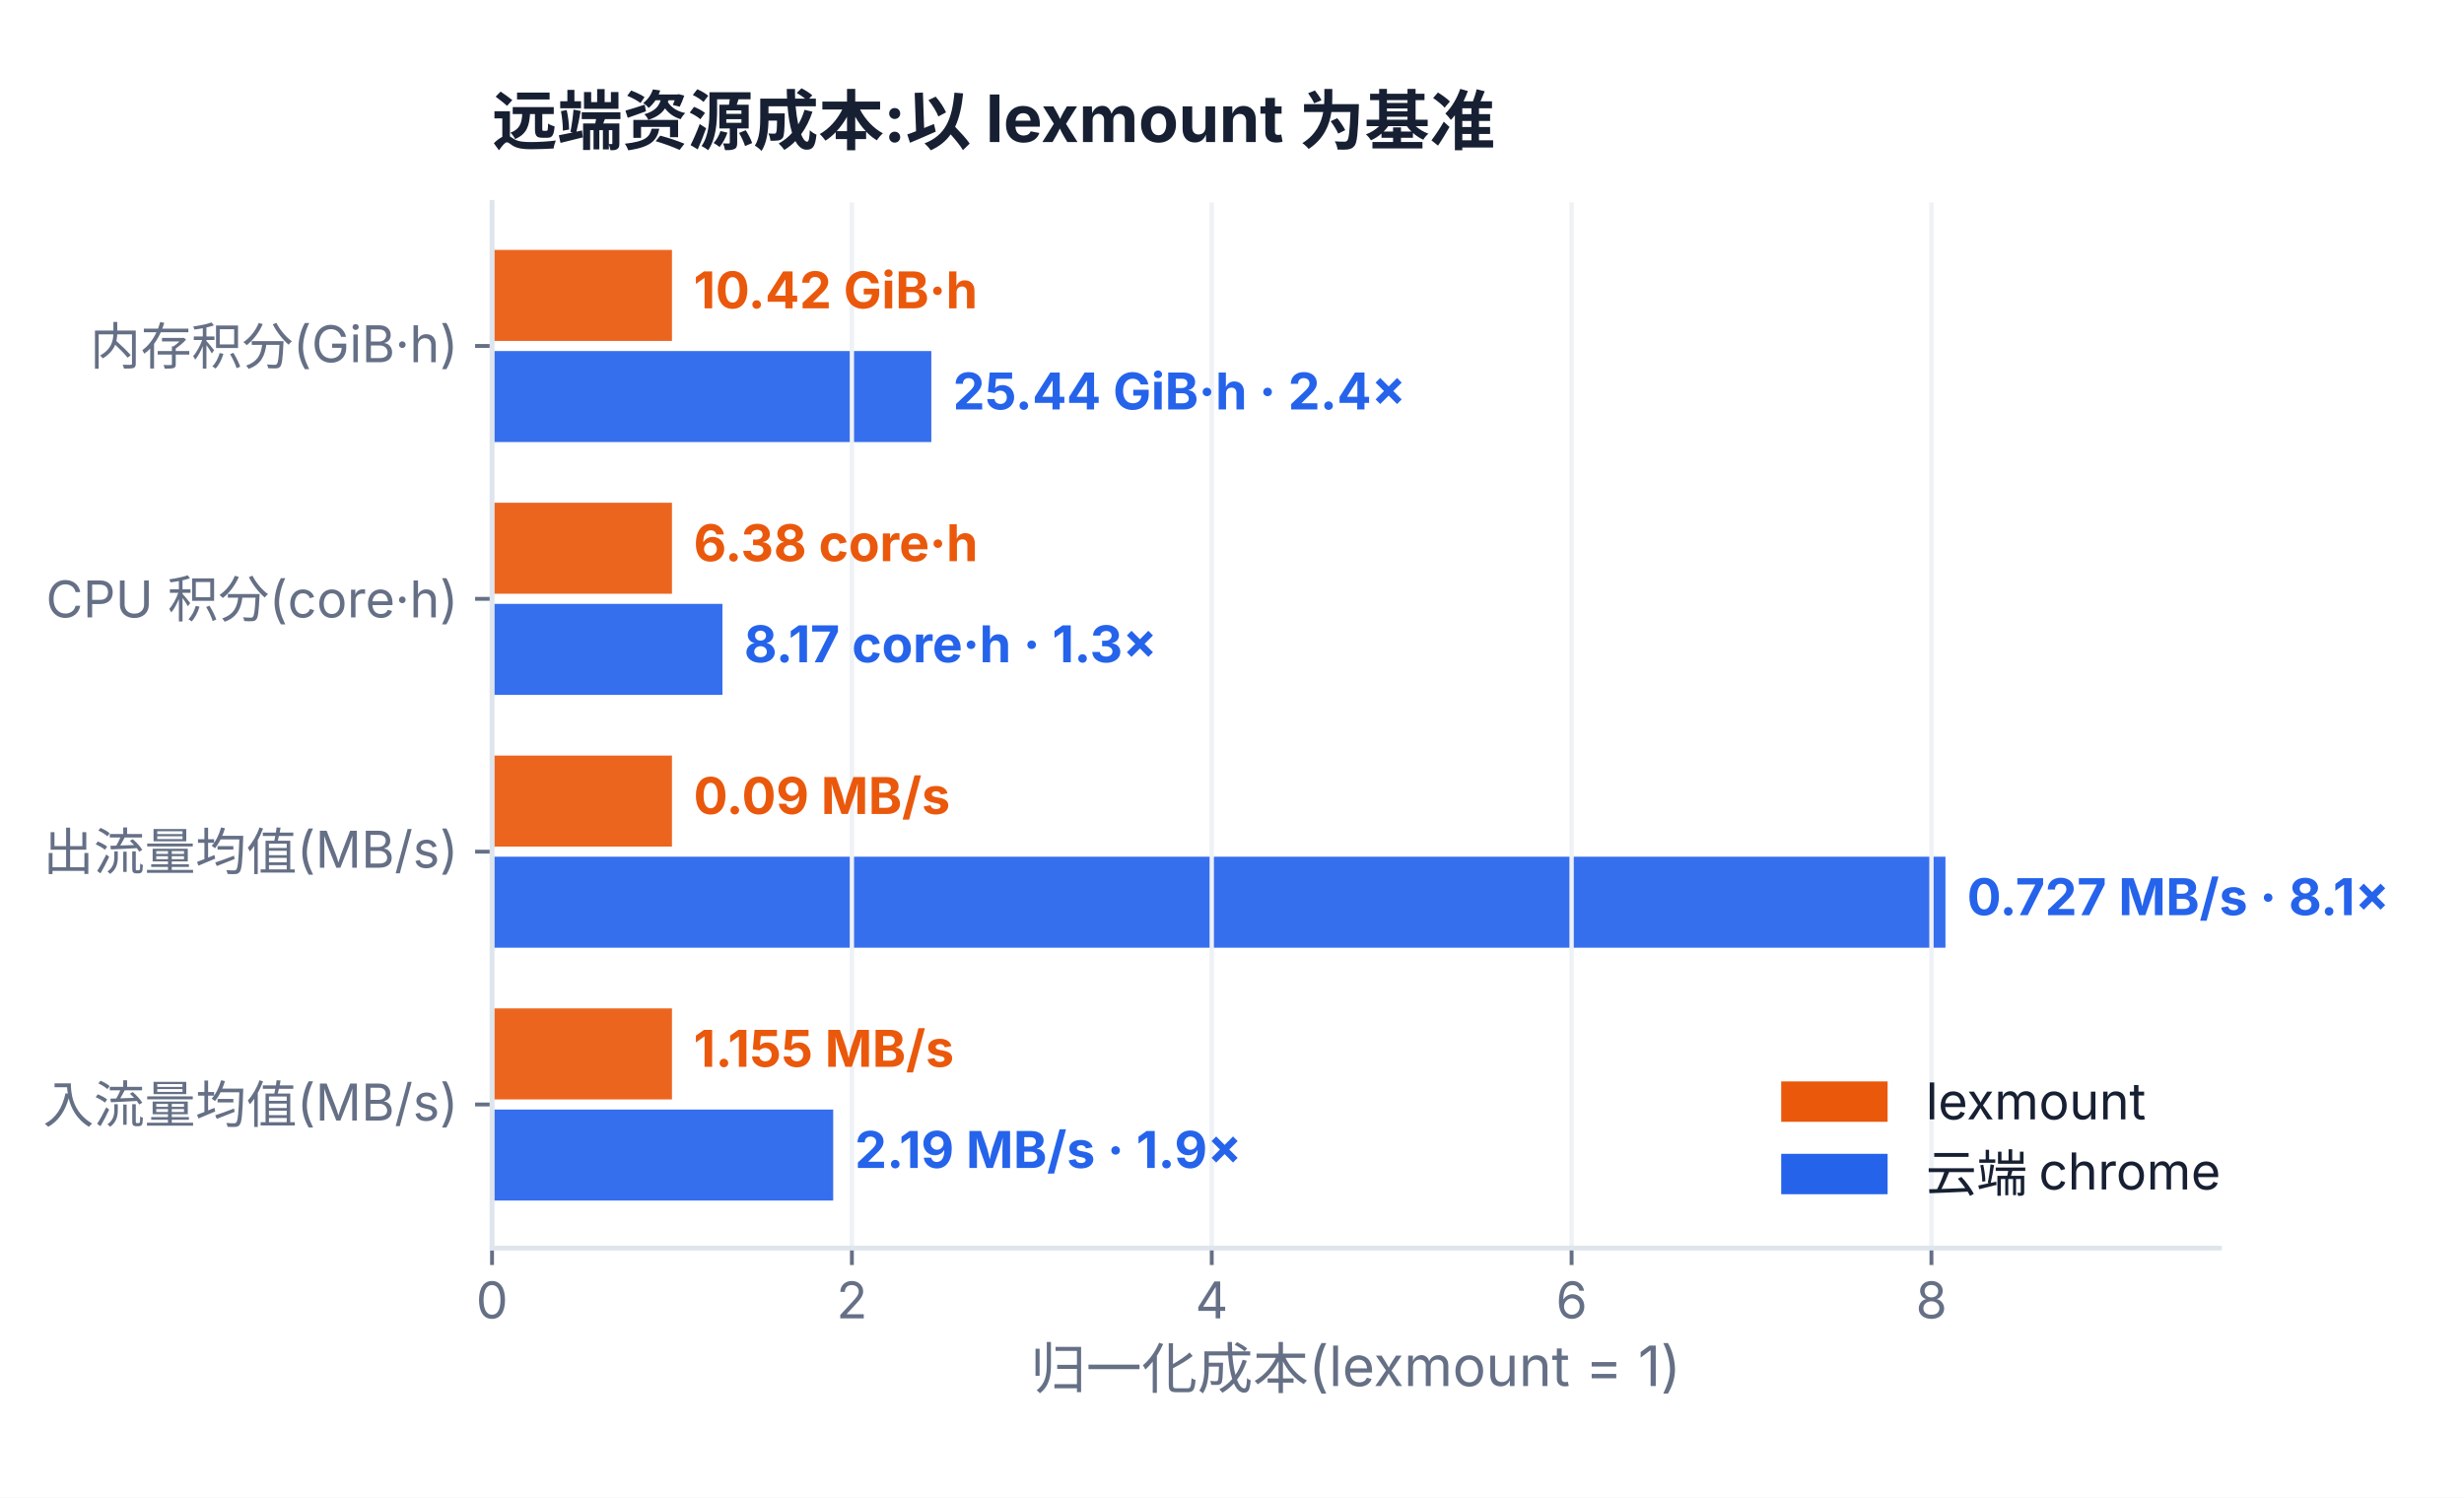
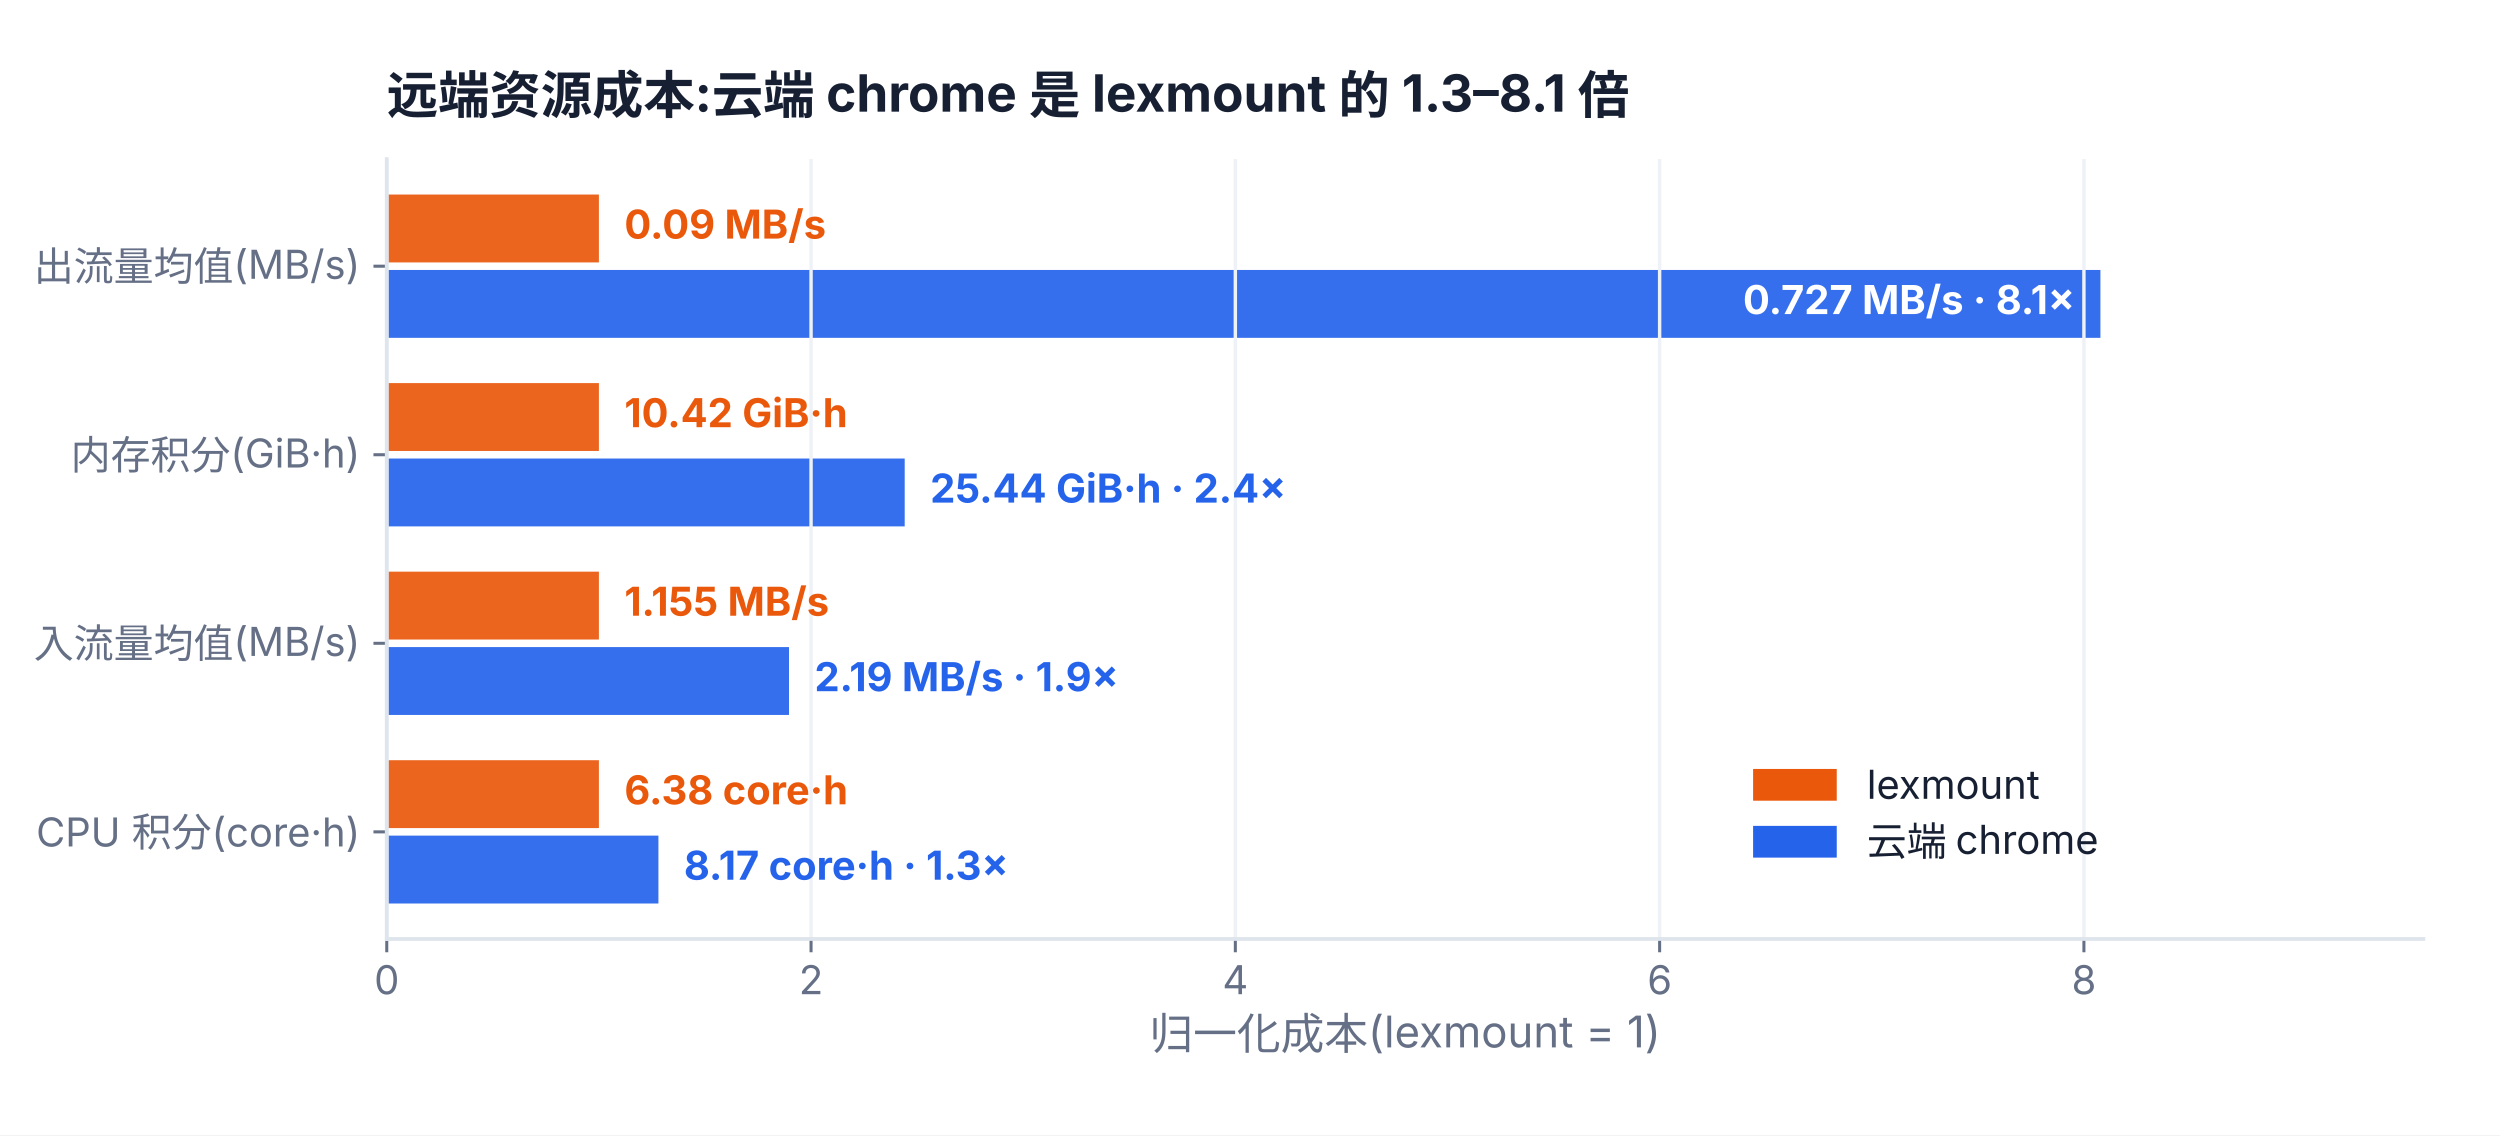
- <svg xmlns="http://www.w3.org/2000/svg" xmlns:xlink="http://www.w3.org/1999/xlink" width="509.431pt" height="309.672pt" viewBox="0 0 509.431 309.672" version="1.1">
+ <svg xmlns="http://www.w3.org/2000/svg" xmlns:xlink="http://www.w3.org/1999/xlink" width="657.568pt" height="298.584pt" viewBox="0 0 657.568 298.584" version="1.1">
  <defs>
    <style type="text/css">*{stroke-linejoin: round; stroke-linecap: butt}</style>
  </defs>
  <g id="figure_1">
    <g id="patch_1">
-       <path d="M 0 309.672  L 509.431 309.672  L 509.431 0  L 0 0  z " style="fill: #ffffff" />
+       <path d="M 0 298.584  L 657.568 298.584  L 657.568 -0  L 0 -0  z " style="fill: #ffffff" />
    </g>
    <g id="axes_1">
      <g id="patch_2">
-         <path d="M 101.728 258.06  L 458.848 258.06  L 458.848 41.844  L 101.728 41.844  z " style="fill: #ffffff" />
+         <path d="M 101.728 246.972  L 637.408 246.972  L 637.408 41.844  L 101.728 41.844  z " style="fill: #ffffff" />
      </g>
      <g id="patch_3">
-         <path d="M 101.728 72.583  L 192.55 72.583  L 192.55 91.402  L 101.728 91.402  z " clip-path="url(#p9e6c325303)" style="fill: #2563eb; opacity: 0.92" />
+         <path d="M 101.728 71.006  L 552.468 71.006  L 552.468 88.861  L 101.728 88.861  z " clip-path="url(#pd956cc68bf)" style="fill: #2563eb; opacity: 0.92" />
      </g>
      <g id="patch_4">
-         <path d="M 101.728 51.672  L 138.928 51.672  L 138.928 70.492  L 101.728 70.492  z " clip-path="url(#p9e6c325303)" style="fill: #ea580c; opacity: 0.92" />
+         <path d="M 101.728 51.168  L 157.528 51.168  L 157.528 69.023  L 101.728 69.023  z " clip-path="url(#pd956cc68bf)" style="fill: #ea580c; opacity: 0.92" />
      </g>
      <g id="patch_5">
-         <path d="M 101.728 124.859  L 149.365 124.859  L 149.365 143.679  L 101.728 143.679  z " clip-path="url(#p9e6c325303)" style="fill: #2563eb; opacity: 0.92" />
+         <path d="M 101.728 120.602  L 237.961 120.602  L 237.961 138.457  L 101.728 138.457  z " clip-path="url(#pd956cc68bf)" style="fill: #2563eb; opacity: 0.92" />
      </g>
      <g id="patch_6">
-         <path d="M 101.728 103.949  L 138.928 103.949  L 138.928 122.768  L 101.728 122.768  z " clip-path="url(#p9e6c325303)" style="fill: #ea580c; opacity: 0.92" />
+         <path d="M 101.728 100.764  L 157.528 100.764  L 157.528 118.618  L 101.728 118.618  z " clip-path="url(#pd956cc68bf)" style="fill: #ea580c; opacity: 0.92" />
      </g>
      <g id="patch_7">
-         <path d="M 101.728 177.136  L 402.221 177.136  L 402.221 195.956  L 101.728 195.956  z " clip-path="url(#p9e6c325303)" style="fill: #2563eb; opacity: 0.92" />
+         <path d="M 101.728 170.198  L 207.531 170.198  L 207.531 188.052  L 101.728 188.052  z " clip-path="url(#pd956cc68bf)" style="fill: #2563eb; opacity: 0.92" />
      </g>
      <g id="patch_8">
-         <path d="M 101.728 156.225  L 138.928 156.225  L 138.928 175.045  L 101.728 175.045  z " clip-path="url(#p9e6c325303)" style="fill: #ea580c; opacity: 0.92" />
+         <path d="M 101.728 150.36  L 157.528 150.36  L 157.528 168.214  L 101.728 168.214  z " clip-path="url(#pd956cc68bf)" style="fill: #ea580c; opacity: 0.92" />
      </g>
      <g id="patch_9">
-         <path d="M 101.728 229.413  L 172.263 229.413  L 172.263 248.232  L 101.728 248.232  z " clip-path="url(#p9e6c325303)" style="fill: #2563eb; opacity: 0.92" />
+         <path d="M 101.728 219.794  L 173.184 219.794  L 173.184 237.648  L 101.728 237.648  z " clip-path="url(#pd956cc68bf)" style="fill: #2563eb; opacity: 0.92" />
      </g>
      <g id="patch_10">
-         <path d="M 101.728 208.502  L 138.928 208.502  L 138.928 227.322  L 101.728 227.322  z " clip-path="url(#p9e6c325303)" style="fill: #ea580c; opacity: 0.92" />
+         <path d="M 101.728 199.955  L 157.528 199.955  L 157.528 217.81  L 101.728 217.81  z " clip-path="url(#pd956cc68bf)" style="fill: #ea580c; opacity: 0.92" />
      </g>
      <g id="matplotlib.axis_1">
        <g id="xtick_1">
          <g id="line2d_1">
-             <path d="M 101.728 258.06  L 101.728 41.844  " clip-path="url(#p9e6c325303)" style="fill: none; stroke: #eef1f5; stroke-width: 0.9; stroke-linecap: square" />
+             <path d="M 101.728 246.972  L 101.728 41.844  " clip-path="url(#pd956cc68bf)" style="fill: none; stroke: #eef1f5; stroke-width: 0.9; stroke-linecap: square" />
          </g>
          <g id="line2d_2">
            <defs>
              <path id="m05a41578aa" d="M 0 0  L 0 3.5  " style="stroke: #657086; stroke-width: 0.8" />
            </defs>
            <g>
-               <use xlink:href="#m05a41578aa" x="101.728" y="258.06" style="fill: #657086; stroke: #657086; stroke-width: 0.8" />
+               <use xlink:href="#m05a41578aa" x="101.728" y="246.972" style="fill: #657086; stroke: #657086; stroke-width: 0.8" />
            </g>
          </g>
          <g id="text_1">
-             <text style="font-size: 10.5px; font-family: 'PingFang SC', 'Noto Sans SC', 'Inter', 'Helvetica', 'DejaVu Sans', 'Bitstream Vera Sans', 'Computer Modern Sans Serif', 'Lucida Grande', 'Verdana', 'Geneva', 'Lucid', 'Arial', 'Avant Garde', sans-serif; text-anchor: middle; fill: #657086" x="101.728" y="272.592" transform="rotate(-0 101.728 272.5922)">0</text>
+             <text style="font-size: 10.5px; font-family: 'PingFang SC', 'Noto Sans SC', 'Inter', 'Helvetica', 'DejaVu Sans', 'Bitstream Vera Sans', 'Computer Modern Sans Serif', 'Lucida Grande', 'Verdana', 'Geneva', 'Lucid', 'Arial', 'Avant Garde', sans-serif; text-anchor: middle; fill: #657086" x="101.728" y="261.504" transform="rotate(-0 101.728 261.5043)">0</text>
          </g>
        </g>
        <g id="xtick_2">
          <g id="line2d_3">
-             <path d="M 176.128 258.06  L 176.128 41.844  " clip-path="url(#p9e6c325303)" style="fill: none; stroke: #eef1f5; stroke-width: 0.9; stroke-linecap: square" />
+             <path d="M 213.328 246.972  L 213.328 41.844  " clip-path="url(#pd956cc68bf)" style="fill: none; stroke: #eef1f5; stroke-width: 0.9; stroke-linecap: square" />
          </g>
          <g id="line2d_4">
            <g>
-               <use xlink:href="#m05a41578aa" x="176.128" y="258.06" style="fill: #657086; stroke: #657086; stroke-width: 0.8" />
+               <use xlink:href="#m05a41578aa" x="213.328" y="246.972" style="fill: #657086; stroke: #657086; stroke-width: 0.8" />
            </g>
          </g>
          <g id="text_2">
-             <text style="font-size: 10.5px; font-family: 'PingFang SC', 'Noto Sans SC', 'Inter', 'Helvetica', 'DejaVu Sans', 'Bitstream Vera Sans', 'Computer Modern Sans Serif', 'Lucida Grande', 'Verdana', 'Geneva', 'Lucid', 'Arial', 'Avant Garde', sans-serif; text-anchor: middle; fill: #657086" x="176.128" y="272.592" transform="rotate(-0 176.128 272.5922)">2</text>
+             <text style="font-size: 10.5px; font-family: 'PingFang SC', 'Noto Sans SC', 'Inter', 'Helvetica', 'DejaVu Sans', 'Bitstream Vera Sans', 'Computer Modern Sans Serif', 'Lucida Grande', 'Verdana', 'Geneva', 'Lucid', 'Arial', 'Avant Garde', sans-serif; text-anchor: middle; fill: #657086" x="213.328" y="261.504" transform="rotate(-0 213.328 261.5043)">2</text>
          </g>
        </g>
        <g id="xtick_3">
          <g id="line2d_5">
-             <path d="M 250.528 258.06  L 250.528 41.844  " clip-path="url(#p9e6c325303)" style="fill: none; stroke: #eef1f5; stroke-width: 0.9; stroke-linecap: square" />
+             <path d="M 324.928 246.972  L 324.928 41.844  " clip-path="url(#pd956cc68bf)" style="fill: none; stroke: #eef1f5; stroke-width: 0.9; stroke-linecap: square" />
          </g>
          <g id="line2d_6">
            <g>
-               <use xlink:href="#m05a41578aa" x="250.528" y="258.06" style="fill: #657086; stroke: #657086; stroke-width: 0.8" />
+               <use xlink:href="#m05a41578aa" x="324.928" y="246.972" style="fill: #657086; stroke: #657086; stroke-width: 0.8" />
            </g>
          </g>
          <g id="text_3">
-             <text style="font-size: 10.5px; font-family: 'PingFang SC', 'Noto Sans SC', 'Inter', 'Helvetica', 'DejaVu Sans', 'Bitstream Vera Sans', 'Computer Modern Sans Serif', 'Lucida Grande', 'Verdana', 'Geneva', 'Lucid', 'Arial', 'Avant Garde', sans-serif; text-anchor: middle; fill: #657086" x="250.528" y="272.592" transform="rotate(-0 250.528 272.5922)">4</text>
+             <text style="font-size: 10.5px; font-family: 'PingFang SC', 'Noto Sans SC', 'Inter', 'Helvetica', 'DejaVu Sans', 'Bitstream Vera Sans', 'Computer Modern Sans Serif', 'Lucida Grande', 'Verdana', 'Geneva', 'Lucid', 'Arial', 'Avant Garde', sans-serif; text-anchor: middle; fill: #657086" x="324.928" y="261.504" transform="rotate(-0 324.928 261.5043)">4</text>
          </g>
        </g>
        <g id="xtick_4">
          <g id="line2d_7">
-             <path d="M 324.928 258.06  L 324.928 41.844  " clip-path="url(#p9e6c325303)" style="fill: none; stroke: #eef1f5; stroke-width: 0.9; stroke-linecap: square" />
+             <path d="M 436.528 246.972  L 436.528 41.844  " clip-path="url(#pd956cc68bf)" style="fill: none; stroke: #eef1f5; stroke-width: 0.9; stroke-linecap: square" />
          </g>
          <g id="line2d_8">
            <g>
-               <use xlink:href="#m05a41578aa" x="324.928" y="258.06" style="fill: #657086; stroke: #657086; stroke-width: 0.8" />
+               <use xlink:href="#m05a41578aa" x="436.528" y="246.972" style="fill: #657086; stroke: #657086; stroke-width: 0.8" />
            </g>
          </g>
          <g id="text_4">
-             <text style="font-size: 10.5px; font-family: 'PingFang SC', 'Noto Sans SC', 'Inter', 'Helvetica', 'DejaVu Sans', 'Bitstream Vera Sans', 'Computer Modern Sans Serif', 'Lucida Grande', 'Verdana', 'Geneva', 'Lucid', 'Arial', 'Avant Garde', sans-serif; text-anchor: middle; fill: #657086" x="324.928" y="272.592" transform="rotate(-0 324.928 272.5922)">6</text>
+             <text style="font-size: 10.5px; font-family: 'PingFang SC', 'Noto Sans SC', 'Inter', 'Helvetica', 'DejaVu Sans', 'Bitstream Vera Sans', 'Computer Modern Sans Serif', 'Lucida Grande', 'Verdana', 'Geneva', 'Lucid', 'Arial', 'Avant Garde', sans-serif; text-anchor: middle; fill: #657086" x="436.528" y="261.504" transform="rotate(-0 436.528 261.5043)">6</text>
          </g>
        </g>
        <g id="xtick_5">
          <g id="line2d_9">
-             <path d="M 399.328 258.06  L 399.328 41.844  " clip-path="url(#p9e6c325303)" style="fill: none; stroke: #eef1f5; stroke-width: 0.9; stroke-linecap: square" />
+             <path d="M 548.128 246.972  L 548.128 41.844  " clip-path="url(#pd956cc68bf)" style="fill: none; stroke: #eef1f5; stroke-width: 0.9; stroke-linecap: square" />
          </g>
          <g id="line2d_10">
            <g>
-               <use xlink:href="#m05a41578aa" x="399.328" y="258.06" style="fill: #657086; stroke: #657086; stroke-width: 0.8" />
+               <use xlink:href="#m05a41578aa" x="548.128" y="246.972" style="fill: #657086; stroke: #657086; stroke-width: 0.8" />
            </g>
          </g>
          <g id="text_5">
-             <text style="font-size: 10.5px; font-family: 'PingFang SC', 'Noto Sans SC', 'Inter', 'Helvetica', 'DejaVu Sans', 'Bitstream Vera Sans', 'Computer Modern Sans Serif', 'Lucida Grande', 'Verdana', 'Geneva', 'Lucid', 'Arial', 'Avant Garde', sans-serif; text-anchor: middle; fill: #657086" x="399.328" y="272.592" transform="rotate(-0 399.328 272.5922)">8</text>
+             <text style="font-size: 10.5px; font-family: 'PingFang SC', 'Noto Sans SC', 'Inter', 'Helvetica', 'DejaVu Sans', 'Bitstream Vera Sans', 'Computer Modern Sans Serif', 'Lucida Grande', 'Verdana', 'Geneva', 'Lucid', 'Arial', 'Avant Garde', sans-serif; text-anchor: middle; fill: #657086" x="548.128" y="261.504" transform="rotate(-0 548.128 261.5043)">8</text>
          </g>
        </g>
        <g id="text_6">
-           <text style="font-size: 11.5px; font-family: 'PingFang SC', 'Noto Sans SC', 'Inter', 'Helvetica', 'DejaVu Sans', 'Bitstream Vera Sans', 'Computer Modern Sans Serif', 'Lucida Grande', 'Verdana', 'Geneva', 'Lucid', 'Arial', 'Avant Garde', sans-serif; text-anchor: middle; fill: #657086" x="280.288" y="287.115" transform="rotate(-0 280.288 287.1148)">归一化成本(lexmount = 1)</text>
+           <text style="font-size: 11.5px; font-family: 'PingFang SC', 'Noto Sans SC', 'Inter', 'Helvetica', 'DejaVu Sans', 'Bitstream Vera Sans', 'Computer Modern Sans Serif', 'Lucida Grande', 'Verdana', 'Geneva', 'Lucid', 'Arial', 'Avant Garde', sans-serif; text-anchor: middle; fill: #657086" x="369.568" y="276.027" transform="rotate(-0 369.568 276.0267)">归一化成本(lexmount = 1)</text>
        </g>
      </g>
      <g id="matplotlib.axis_2">
        <g id="ytick_1">
          <g id="line2d_11">
            <defs>
              <path id="m4ca97a2f1e" d="M 0 0  L -3.5 0  " style="stroke: #657086; stroke-width: 0.8" />
            </defs>
            <g>
-               <use xlink:href="#m4ca97a2f1e" x="101.728" y="71.537" style="fill: #657086; stroke: #657086; stroke-width: 0.8" />
+               <use xlink:href="#m4ca97a2f1e" x="101.728" y="70.015" style="fill: #657086; stroke: #657086; stroke-width: 0.8" />
            </g>
          </g>
          <g id="text_7">
-             <text style="font-size: 10.5px; font-family: 'PingFang SC', 'Noto Sans SC', 'Inter', 'Helvetica', 'DejaVu Sans', 'Bitstream Vera Sans', 'Computer Modern Sans Serif', 'Lucida Grande', 'Verdana', 'Geneva', 'Lucid', 'Arial', 'Avant Garde', sans-serif; text-anchor: end; fill: #657086" x="94.728" y="75.383" transform="rotate(-0 94.72805 75.38287)">内存积分(GiB·h)</text>
+             <text style="font-size: 10.5px; font-family: 'PingFang SC', 'Noto Sans SC', 'Inter', 'Helvetica', 'DejaVu Sans', 'Bitstream Vera Sans', 'Computer Modern Sans Serif', 'Lucida Grande', 'Verdana', 'Geneva', 'Lucid', 'Arial', 'Avant Garde', sans-serif; text-anchor: end; fill: #657086" x="94.728" y="73.819" transform="rotate(-0 94.72805 73.81913)">出流量均值(MB/s)</text>
          </g>
        </g>
        <g id="ytick_2">
          <g id="line2d_12">
            <g>
-               <use xlink:href="#m4ca97a2f1e" x="101.728" y="123.814" style="fill: #657086; stroke: #657086; stroke-width: 0.8" />
+               <use xlink:href="#m4ca97a2f1e" x="101.728" y="119.61" style="fill: #657086; stroke: #657086; stroke-width: 0.8" />
            </g>
          </g>
          <g id="text_8">
-             <text style="font-size: 10.5px; font-family: 'PingFang SC', 'Noto Sans SC', 'Inter', 'Helvetica', 'DejaVu Sans', 'Bitstream Vera Sans', 'Computer Modern Sans Serif', 'Lucida Grande', 'Verdana', 'Geneva', 'Lucid', 'Arial', 'Avant Garde', sans-serif; text-anchor: end; fill: #657086" x="94.728" y="127.659" transform="rotate(-0 94.72805 127.6595)">CPU 积分(core·h)</text>
+             <text style="font-size: 10.5px; font-family: 'PingFang SC', 'Noto Sans SC', 'Inter', 'Helvetica', 'DejaVu Sans', 'Bitstream Vera Sans', 'Computer Modern Sans Serif', 'Lucida Grande', 'Verdana', 'Geneva', 'Lucid', 'Arial', 'Avant Garde', sans-serif; text-anchor: end; fill: #657086" x="94.728" y="123.456" transform="rotate(-0 94.72805 123.4559)">内存积分(GiB·h)</text>
          </g>
        </g>
        <g id="ytick_3">
          <g id="line2d_13">
            <g>
-               <use xlink:href="#m4ca97a2f1e" x="101.728" y="176.09" style="fill: #657086; stroke: #657086; stroke-width: 0.8" />
+               <use xlink:href="#m4ca97a2f1e" x="101.728" y="169.206" style="fill: #657086; stroke: #657086; stroke-width: 0.8" />
            </g>
          </g>
          <g id="text_9">
-             <text style="font-size: 10.5px; font-family: 'PingFang SC', 'Noto Sans SC', 'Inter', 'Helvetica', 'DejaVu Sans', 'Bitstream Vera Sans', 'Computer Modern Sans Serif', 'Lucida Grande', 'Verdana', 'Geneva', 'Lucid', 'Arial', 'Avant Garde', sans-serif; text-anchor: end; fill: #657086" x="94.728" y="179.895" transform="rotate(-0 94.72805 179.895)">出流量均值(MB/s)</text>
+             <text style="font-size: 10.5px; font-family: 'PingFang SC', 'Noto Sans SC', 'Inter', 'Helvetica', 'DejaVu Sans', 'Bitstream Vera Sans', 'Computer Modern Sans Serif', 'Lucida Grande', 'Verdana', 'Geneva', 'Lucid', 'Arial', 'Avant Garde', sans-serif; text-anchor: end; fill: #657086" x="94.728" y="173.011" transform="rotate(-0 94.72805 173.0106)">入流量均值(MB/s)</text>
          </g>
        </g>
        <g id="ytick_4">
          <g id="line2d_14">
            <g>
-               <use xlink:href="#m4ca97a2f1e" x="101.728" y="228.367" style="fill: #657086; stroke: #657086; stroke-width: 0.8" />
+               <use xlink:href="#m4ca97a2f1e" x="101.728" y="218.802" style="fill: #657086; stroke: #657086; stroke-width: 0.8" />
            </g>
          </g>
          <g id="text_10">
-             <text style="font-size: 10.5px; font-family: 'PingFang SC', 'Noto Sans SC', 'Inter', 'Helvetica', 'DejaVu Sans', 'Bitstream Vera Sans', 'Computer Modern Sans Serif', 'Lucida Grande', 'Verdana', 'Geneva', 'Lucid', 'Arial', 'Avant Garde', sans-serif; text-anchor: end; fill: #657086" x="94.728" y="232.172" transform="rotate(-0 94.72805 232.1716)">入流量均值(MB/s)</text>
+             <text style="font-size: 10.5px; font-family: 'PingFang SC', 'Noto Sans SC', 'Inter', 'Helvetica', 'DejaVu Sans', 'Bitstream Vera Sans', 'Computer Modern Sans Serif', 'Lucida Grande', 'Verdana', 'Geneva', 'Lucid', 'Arial', 'Avant Garde', sans-serif; text-anchor: end; fill: #657086" x="94.728" y="222.647" transform="rotate(-0 94.72805 222.6474)">CPU 积分(core·h)</text>
          </g>
        </g>
      </g>
      <g id="patch_11">
-         <path d="M 101.728 258.06  L 101.728 41.844  " style="fill: none; stroke: #dfe5ec; stroke-linejoin: miter; stroke-linecap: square" />
+         <path d="M 101.728 246.972  L 101.728 41.844  " style="fill: none; stroke: #dfe5ec; stroke-linejoin: miter; stroke-linecap: square" />
      </g>
      <g id="patch_12">
-         <path d="M 101.728 258.06  L 458.848 258.06  " style="fill: none; stroke: #dfe5ec; stroke-linejoin: miter; stroke-linecap: square" />
+         <path d="M 101.728 246.972  L 637.408 246.972  " style="fill: none; stroke: #dfe5ec; stroke-linejoin: miter; stroke-linecap: square" />
      </g>
      <g id="text_11">
-         <text style="font-weight: 700; font-size: 10.5px; font-family: 'PingFang SC', 'Noto Sans SC', 'Inter', 'Helvetica', 'DejaVu Sans', 'Bitstream Vera Sans', 'Computer Modern Sans Serif', 'Lucida Grande', 'Verdana', 'Geneva', 'Lucid', 'Arial', 'Avant Garde', sans-serif; text-anchor: start; fill: #2563eb" x="197.014" y="84.664" transform="rotate(-0 197.0143 84.66432)">25.44 GiB·h · 2.4×</text>
+         <text style="font-weight: 700; font-size: 10.5px; font-family: 'PingFang SC', 'Noto Sans SC', 'Inter', 'Helvetica', 'DejaVu Sans', 'Bitstream Vera Sans', 'Computer Modern Sans Serif', 'Lucida Grande', 'Verdana', 'Geneva', 'Lucid', 'Arial', 'Avant Garde', sans-serif; text-anchor: end; fill: #ffffff" x="545.772" y="82.605" transform="rotate(-0 545.772 82.60543)">0.727 MB/s · 8.1×</text>
      </g>
      <g id="text_12">
-         <text style="font-weight: 700; font-size: 10.5px; font-family: 'PingFang SC', 'Noto Sans SC', 'Inter', 'Helvetica', 'DejaVu Sans', 'Bitstream Vera Sans', 'Computer Modern Sans Serif', 'Lucida Grande', 'Verdana', 'Geneva', 'Lucid', 'Arial', 'Avant Garde', sans-serif; text-anchor: start; fill: #ea580c" x="143.392" y="63.754" transform="rotate(-0 143.392 63.75369)">10.42 GiB·h</text>
+         <text style="font-weight: 700; font-size: 10.5px; font-family: 'PingFang SC', 'Noto Sans SC', 'Inter', 'Helvetica', 'DejaVu Sans', 'Bitstream Vera Sans', 'Computer Modern Sans Serif', 'Lucida Grande', 'Verdana', 'Geneva', 'Lucid', 'Arial', 'Avant Garde', sans-serif; text-anchor: start; fill: #ea580c" x="164.224" y="62.767" transform="rotate(-0 164.224 62.76713)">0.09 MB/s</text>
      </g>
      <g id="text_13">
-         <text style="font-weight: 700; font-size: 10.5px; font-family: 'PingFang SC', 'Noto Sans SC', 'Inter', 'Helvetica', 'DejaVu Sans', 'Bitstream Vera Sans', 'Computer Modern Sans Serif', 'Lucida Grande', 'Verdana', 'Geneva', 'Lucid', 'Arial', 'Avant Garde', sans-serif; text-anchor: start; fill: #2563eb" x="153.829" y="136.941" transform="rotate(-0 153.829 136.9409)">8.17 core·h · 1.3×</text>
+         <text style="font-weight: 700; font-size: 10.5px; font-family: 'PingFang SC', 'Noto Sans SC', 'Inter', 'Helvetica', 'DejaVu Sans', 'Bitstream Vera Sans', 'Computer Modern Sans Serif', 'Lucida Grande', 'Verdana', 'Geneva', 'Lucid', 'Arial', 'Avant Garde', sans-serif; text-anchor: start; fill: #2563eb" x="244.657" y="132.201" transform="rotate(-0 244.6574 132.2012)">25.44 GiB·h · 2.4×</text>
      </g>
      <g id="text_14">
-         <text style="font-weight: 700; font-size: 10.5px; font-family: 'PingFang SC', 'Noto Sans SC', 'Inter', 'Helvetica', 'DejaVu Sans', 'Bitstream Vera Sans', 'Computer Modern Sans Serif', 'Lucida Grande', 'Verdana', 'Geneva', 'Lucid', 'Arial', 'Avant Garde', sans-serif; text-anchor: start; fill: #ea580c" x="143.392" y="116.03" transform="rotate(-0 143.392 116.0303)">6.38 core·h</text>
+         <text style="font-weight: 700; font-size: 10.5px; font-family: 'PingFang SC', 'Noto Sans SC', 'Inter', 'Helvetica', 'DejaVu Sans', 'Bitstream Vera Sans', 'Computer Modern Sans Serif', 'Lucida Grande', 'Verdana', 'Geneva', 'Lucid', 'Arial', 'Avant Garde', sans-serif; text-anchor: start; fill: #ea580c" x="164.224" y="112.363" transform="rotate(-0 164.224 112.3629)">10.42 GiB·h</text>
      </g>
      <g id="text_15">
-         <text style="font-weight: 700; font-size: 10.5px; font-family: 'PingFang SC', 'Noto Sans SC', 'Inter', 'Helvetica', 'DejaVu Sans', 'Bitstream Vera Sans', 'Computer Modern Sans Serif', 'Lucida Grande', 'Verdana', 'Geneva', 'Lucid', 'Arial', 'Avant Garde', sans-serif; text-anchor: start; fill: #2563eb" x="406.685" y="189.218" transform="rotate(-0 406.6854 189.2175)">0.727 MB/s · 8.1×</text>
+         <text style="font-weight: 700; font-size: 10.5px; font-family: 'PingFang SC', 'Noto Sans SC', 'Inter', 'Helvetica', 'DejaVu Sans', 'Bitstream Vera Sans', 'Computer Modern Sans Serif', 'Lucida Grande', 'Verdana', 'Geneva', 'Lucid', 'Arial', 'Avant Garde', sans-serif; text-anchor: start; fill: #2563eb" x="214.227" y="181.797" transform="rotate(-0 214.2266 181.7969)">2.19 MB/s · 1.9×</text>
      </g>
      <g id="text_16">
-         <text style="font-weight: 700; font-size: 10.5px; font-family: 'PingFang SC', 'Noto Sans SC', 'Inter', 'Helvetica', 'DejaVu Sans', 'Bitstream Vera Sans', 'Computer Modern Sans Serif', 'Lucida Grande', 'Verdana', 'Geneva', 'Lucid', 'Arial', 'Avant Garde', sans-serif; text-anchor: start; fill: #ea580c" x="143.392" y="168.307" transform="rotate(-0 143.392 168.3069)">0.09 MB/s</text>
+         <text style="font-weight: 700; font-size: 10.5px; font-family: 'PingFang SC', 'Noto Sans SC', 'Inter', 'Helvetica', 'DejaVu Sans', 'Bitstream Vera Sans', 'Computer Modern Sans Serif', 'Lucida Grande', 'Verdana', 'Geneva', 'Lucid', 'Arial', 'Avant Garde', sans-serif; text-anchor: start; fill: #ea580c" x="164.224" y="161.959" transform="rotate(-0 164.224 161.9586)">1.155 MB/s</text>
      </g>
      <g id="text_17">
-         <text style="font-weight: 700; font-size: 10.5px; font-family: 'PingFang SC', 'Noto Sans SC', 'Inter', 'Helvetica', 'DejaVu Sans', 'Bitstream Vera Sans', 'Computer Modern Sans Serif', 'Lucida Grande', 'Verdana', 'Geneva', 'Lucid', 'Arial', 'Avant Garde', sans-serif; text-anchor: start; fill: #2563eb" x="176.727" y="241.494" transform="rotate(-0 176.7271 241.4941)">2.19 MB/s · 1.9×</text>
+         <text style="font-weight: 700; font-size: 10.5px; font-family: 'PingFang SC', 'Noto Sans SC', 'Inter', 'Helvetica', 'DejaVu Sans', 'Bitstream Vera Sans', 'Computer Modern Sans Serif', 'Lucida Grande', 'Verdana', 'Geneva', 'Lucid', 'Arial', 'Avant Garde', sans-serif; text-anchor: start; fill: #2563eb" x="179.88" y="231.393" transform="rotate(-0 179.8795 231.3927)">8.17 core·h · 1.3×</text>
      </g>
      <g id="text_18">
-         <text style="font-weight: 700; font-size: 10.5px; font-family: 'PingFang SC', 'Noto Sans SC', 'Inter', 'Helvetica', 'DejaVu Sans', 'Bitstream Vera Sans', 'Computer Modern Sans Serif', 'Lucida Grande', 'Verdana', 'Geneva', 'Lucid', 'Arial', 'Avant Garde', sans-serif; text-anchor: start; fill: #ea580c" x="143.392" y="220.583" transform="rotate(-0 143.392 220.5835)">1.155 MB/s</text>
+         <text style="font-weight: 700; font-size: 10.5px; font-family: 'PingFang SC', 'Noto Sans SC', 'Inter', 'Helvetica', 'DejaVu Sans', 'Bitstream Vera Sans', 'Computer Modern Sans Serif', 'Lucida Grande', 'Verdana', 'Geneva', 'Lucid', 'Arial', 'Avant Garde', sans-serif; text-anchor: start; fill: #ea580c" x="164.224" y="211.554" transform="rotate(-0 164.224 211.5544)">6.38 core·h</text>
      </g>
      <g id="text_19">
-         <text style="font-weight: 700; font-size: 13.5px; font-family: 'PingFang SC', 'Noto Sans SC', 'Inter', 'Helvetica', 'DejaVu Sans', 'Bitstream Vera Sans', 'Computer Modern Sans Serif', 'Lucida Grande', 'Verdana', 'Geneva', 'Lucid', 'Arial', 'Avant Garde', sans-serif; text-anchor: start; fill: #172033" x="101.728" y="29.844" transform="rotate(-0 101.728 29.84414)">远端资源成本:以 lexmount 为基准</text>
+         <text style="font-weight: 700; font-size: 13.5px; font-family: 'PingFang SC', 'Noto Sans SC', 'Inter', 'Helvetica', 'DejaVu Sans', 'Bitstream Vera Sans', 'Computer Modern Sans Serif', 'Lucida Grande', 'Verdana', 'Geneva', 'Lucid', 'Arial', 'Avant Garde', sans-serif; text-anchor: start; fill: #172033" x="101.728" y="29.844" transform="rotate(-0 101.728 29.84414)">远端资源成本:云端 chrome 是 lexmount 的 1.3–8.1 倍</text>
      </g>
      <g id="legend_1">
        <g id="patch_13">
-           <path d="M 368.763 231.451  L 389.763 231.451  L 389.763 224.101  L 368.763 224.101  z " style="fill: #ea580c; stroke: #ea580c; stroke-linejoin: miter" />
+           <path d="M 461.614 210.106  L 482.614 210.106  L 482.614 202.756  L 461.614 202.756  z " style="fill: #ea580c; stroke: #ea580c; stroke-linejoin: miter" />
        </g>
        <g id="text_20">
-           <text style="font-size: 10.5px; font-family: 'PingFang SC', 'Noto Sans SC', 'Inter', 'Helvetica', 'DejaVu Sans', 'Bitstream Vera Sans', 'Computer Modern Sans Serif', 'Lucida Grande', 'Verdana', 'Geneva', 'Lucid', 'Arial', 'Avant Garde', sans-serif; text-anchor: start; fill: #172033" x="398.163" y="231.451" transform="rotate(-0 398.163 231.4508)">lexmount</text>
+           <text style="font-size: 10.5px; font-family: 'PingFang SC', 'Noto Sans SC', 'Inter', 'Helvetica', 'DejaVu Sans', 'Bitstream Vera Sans', 'Computer Modern Sans Serif', 'Lucida Grande', 'Verdana', 'Geneva', 'Lucid', 'Arial', 'Avant Garde', sans-serif; text-anchor: start; fill: #172033" x="491.014" y="210.106" transform="rotate(-0 491.0142 210.1064)">lexmount</text>
        </g>
        <g id="patch_14">
-           <path d="M 368.763 246.422  L 389.763 246.422  L 389.763 239.072  L 368.763 239.072  z " style="fill: #2563eb; stroke: #2563eb; stroke-linejoin: miter" />
+           <path d="M 461.614 225.077  L 482.614 225.077  L 482.614 217.727  L 461.614 217.727  z " style="fill: #2563eb; stroke: #2563eb; stroke-linejoin: miter" />
        </g>
        <g id="text_21">
-           <text style="font-size: 10.5px; font-family: 'PingFang SC', 'Noto Sans SC', 'Inter', 'Helvetica', 'DejaVu Sans', 'Bitstream Vera Sans', 'Computer Modern Sans Serif', 'Lucida Grande', 'Verdana', 'Geneva', 'Lucid', 'Arial', 'Avant Garde', sans-serif; text-anchor: start; fill: #172033" x="398.163" y="246.422" transform="rotate(-0 398.163 246.4215)">云端 chrome</text>
+           <text style="font-size: 10.5px; font-family: 'PingFang SC', 'Noto Sans SC', 'Inter', 'Helvetica', 'DejaVu Sans', 'Bitstream Vera Sans', 'Computer Modern Sans Serif', 'Lucida Grande', 'Verdana', 'Geneva', 'Lucid', 'Arial', 'Avant Garde', sans-serif; text-anchor: start; fill: #172033" x="491.014" y="225.077" transform="rotate(-0 491.0142 225.0771)">云端 chrome</text>
        </g>
      </g>
    </g>
  </g>
  <defs>
-     <clipPath id="p9e6c325303">
-       <rect x="101.728" y="41.844" width="357.12" height="216.216" />
+     <clipPath id="pd956cc68bf">
+       <rect x="101.728" y="41.844" width="535.68" height="205.128" />
    </clipPath>
  </defs>
</svg>
